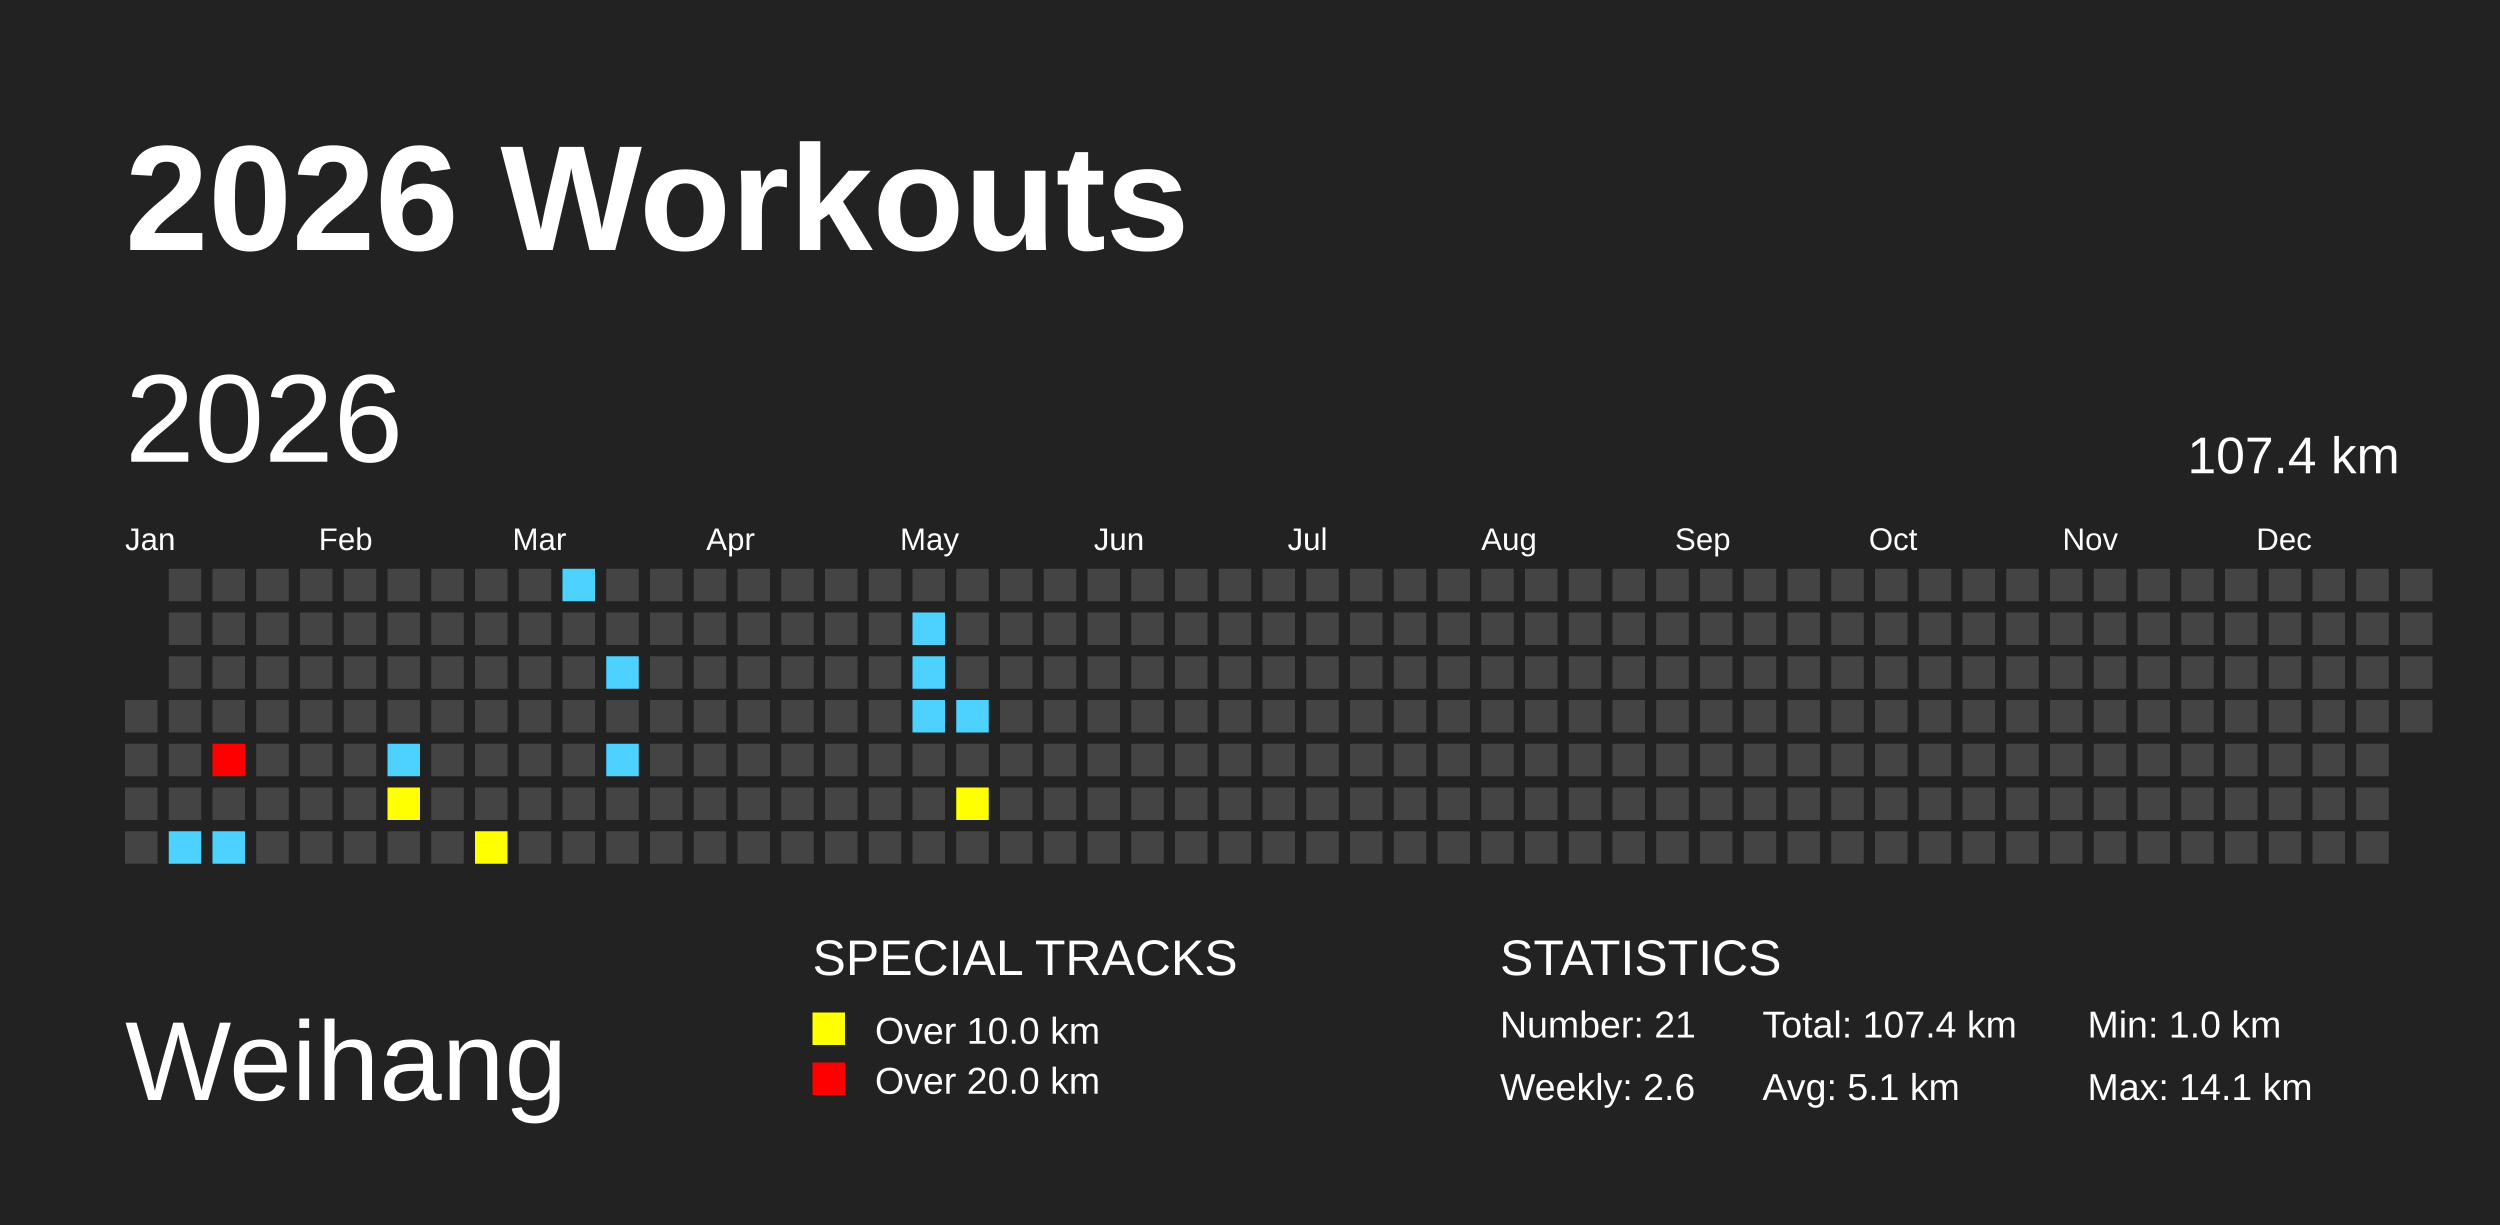
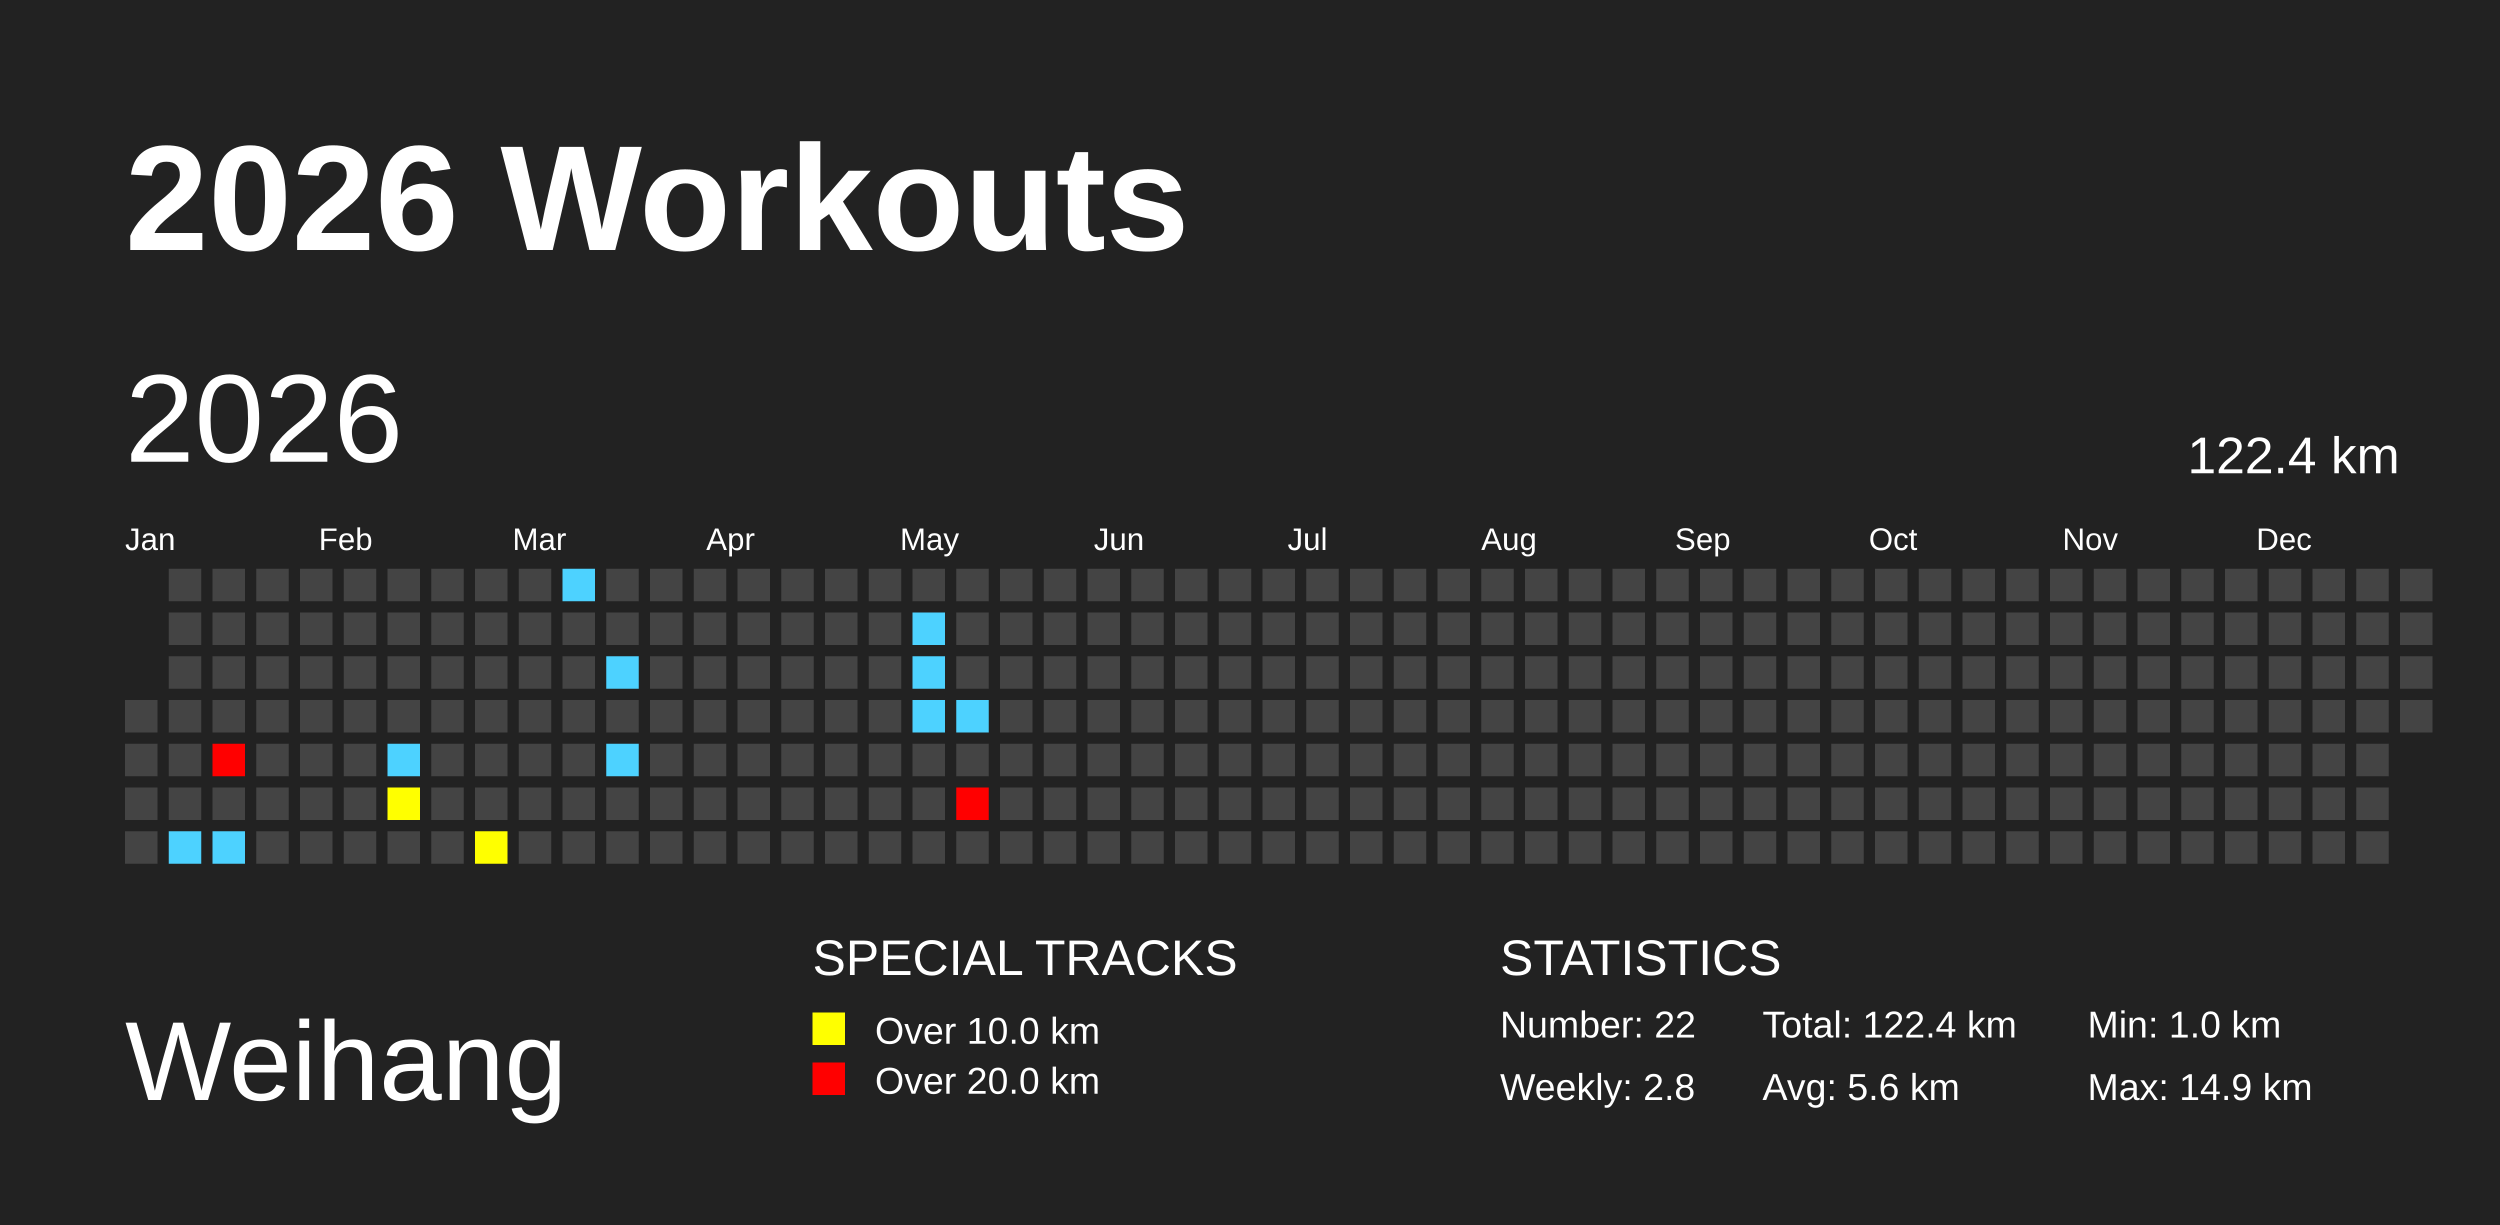
<svg xmlns="http://www.w3.org/2000/svg" baseProfile="full" height="98mm" version="1.1" viewBox="0,0,200,98" width="200mm">
  <defs />
  <rect fill="#222222" height="98" width="200" x="0" y="0" />
  <text fill="#FFFFFF" style="font-size:12px; font-family:Arial; font-weight:bold;" x="10" y="20">2026 Workouts</text>
  <text fill="#FFFFFF" style="font-size:9px; font-family:Arial" x="10" y="88">Weihang</text>
  <text fill="#FFFFFF" style="font-size:4px; font-family:Arial" x="65" y="78">SPECIAL TRACKS</text>
  <rect fill="yellow" height="2.6" width="2.6" x="65" y="81" />
  <text fill="#FFFFFF" style="font-size:3px; font-family:Arial" x="70" y="83.5">Over 10.0 km</text>
  <rect fill="red" height="2.6" width="2.6" x="65" y="85" />
  <text fill="#FFFFFF" style="font-size:3px; font-family:Arial" x="70" y="87.5">Over 20.0 km</text>
  <text fill="#FFFFFF" style="font-size:4px; font-family:Arial" x="120" y="78">STATISTICS</text>
-   <text fill="#FFFFFF" style="font-size:3px; font-family:Arial" x="120" y="83">Number: 21</text>
-   <text fill="#FFFFFF" style="font-size:3px; font-family:Arial" x="120" y="88">Weekly: 2.6</text>
-   <text fill="#FFFFFF" style="font-size:3px; font-family:Arial" x="141" y="83">Total: 107.4 km</text>
-   <text fill="#FFFFFF" style="font-size:3px; font-family:Arial" x="141" y="88">Avg: 5.1 km</text>
+   <text fill="#FFFFFF" style="font-size:3px; font-family:Arial" x="120" y="83">Number: 22</text>
+   <text fill="#FFFFFF" style="font-size:3px; font-family:Arial" x="120" y="88">Weekly: 2.8</text>
+   <text fill="#FFFFFF" style="font-size:3px; font-family:Arial" x="141" y="83">Total: 122.4 km</text>
+   <text fill="#FFFFFF" style="font-size:3px; font-family:Arial" x="141" y="88">Avg: 5.6 km</text>
  <text fill="#FFFFFF" style="font-size:3px; font-family:Arial" x="167" y="83">Min: 1.0 km</text>
-   <text fill="#FFFFFF" style="font-size:3px; font-family:Arial" x="167" y="88">Max: 14.1 km</text>
+   <text fill="#FFFFFF" style="font-size:3px; font-family:Arial" x="167" y="88">Max: 14.9 km</text>
  <text dominant-baseline="hanging" fill="#FFFFFF" style="font-size:10.0px; font-family:Arial;" x="10" y="30">2026</text>
-   <text dominant-baseline="hanging" fill="#FFFFFF" style="font-size:4.125px; font-family:Arial;" x="175" y="35">107.4 km</text>
+   <text dominant-baseline="hanging" fill="#FFFFFF" style="font-size:4.125px; font-family:Arial;" x="175" y="35">122.4 km</text>
  <text fill="#FFFFFF" style="font-size:2.5px; font-family:Arial" x="10.0" y="44">Jan</text>
  <text fill="#FFFFFF" style="font-size:2.5px; font-family:Arial" x="25.5" y="44">Feb</text>
  <text fill="#FFFFFF" style="font-size:2.5px; font-family:Arial" x="41.0" y="44">Mar</text>
  <text fill="#FFFFFF" style="font-size:2.5px; font-family:Arial" x="56.5" y="44">Apr</text>
  <text fill="#FFFFFF" style="font-size:2.5px; font-family:Arial" x="72.0" y="44">May</text>
  <text fill="#FFFFFF" style="font-size:2.5px; font-family:Arial" x="87.5" y="44">Jun</text>
  <text fill="#FFFFFF" style="font-size:2.5px; font-family:Arial" x="103.0" y="44">Jul</text>
  <text fill="#FFFFFF" style="font-size:2.5px; font-family:Arial" x="118.5" y="44">Aug</text>
  <text fill="#FFFFFF" style="font-size:2.5px; font-family:Arial" x="134.0" y="44">Sep</text>
  <text fill="#FFFFFF" style="font-size:2.5px; font-family:Arial" x="149.5" y="44">Oct</text>
  <text fill="#FFFFFF" style="font-size:2.5px; font-family:Arial" x="165.0" y="44">Nov</text>
  <text fill="#FFFFFF" style="font-size:2.5px; font-family:Arial" x="180.5" y="44">Dec</text>
  <rect fill="#444444" height="2.6" width="2.6" x="10.0" y="56.0" />
  <rect fill="#444444" height="2.6" width="2.6" x="10.0" y="59.5" />
  <rect fill="#444444" height="2.6" width="2.6" x="10.0" y="63.0" />
  <rect fill="#444444" height="2.6" width="2.6" x="10.0" y="66.5" />
  <rect fill="#444444" height="2.6" width="2.6" x="13.5" y="45.5" />
  <rect fill="#444444" height="2.6" width="2.6" x="13.5" y="49.0" />
  <rect fill="#444444" height="2.6" width="2.6" x="13.5" y="52.5" />
  <rect fill="#444444" height="2.6" width="2.6" x="13.5" y="56.0" />
  <rect fill="#444444" height="2.6" width="2.6" x="13.5" y="59.5" />
  <rect fill="#444444" height="2.6" width="2.6" x="13.5" y="63.0" />
  <rect fill="#4DD2FF" height="2.6" width="2.6" x="13.5" y="66.5" />
  <rect fill="#444444" height="2.6" width="2.6" x="17.0" y="45.5" />
  <rect fill="#444444" height="2.6" width="2.6" x="17.0" y="49.0" />
  <rect fill="#444444" height="2.6" width="2.6" x="17.0" y="52.5" />
  <rect fill="#444444" height="2.6" width="2.6" x="17.0" y="56.0" />
  <rect fill="red" height="2.6" width="2.6" x="17.0" y="59.5" />
  <rect fill="#444444" height="2.6" width="2.6" x="17.0" y="63.0" />
  <rect fill="#4DD2FF" height="2.6" width="2.6" x="17.0" y="66.5" />
  <rect fill="#444444" height="2.6" width="2.6" x="20.5" y="45.5" />
  <rect fill="#444444" height="2.6" width="2.6" x="20.5" y="49.0" />
  <rect fill="#444444" height="2.6" width="2.6" x="20.5" y="52.5" />
  <rect fill="#444444" height="2.6" width="2.6" x="20.5" y="56.0" />
  <rect fill="#444444" height="2.6" width="2.6" x="20.5" y="59.5" />
  <rect fill="#444444" height="2.6" width="2.6" x="20.5" y="63.0" />
  <rect fill="#444444" height="2.6" width="2.6" x="20.5" y="66.5" />
  <rect fill="#444444" height="2.6" width="2.6" x="24.0" y="45.5" />
  <rect fill="#444444" height="2.6" width="2.6" x="24.0" y="49.0" />
  <rect fill="#444444" height="2.6" width="2.6" x="24.0" y="52.5" />
  <rect fill="#444444" height="2.6" width="2.6" x="24.0" y="56.0" />
  <rect fill="#444444" height="2.6" width="2.6" x="24.0" y="59.5" />
  <rect fill="#444444" height="2.6" width="2.6" x="24.0" y="63.0" />
  <rect fill="#444444" height="2.6" width="2.6" x="24.0" y="66.5" />
  <rect fill="#444444" height="2.6" width="2.6" x="27.5" y="45.5" />
  <rect fill="#444444" height="2.6" width="2.6" x="27.5" y="49.0" />
  <rect fill="#444444" height="2.6" width="2.6" x="27.5" y="52.5" />
  <rect fill="#444444" height="2.6" width="2.6" x="27.5" y="56.0" />
  <rect fill="#444444" height="2.6" width="2.6" x="27.5" y="59.5" />
  <rect fill="#444444" height="2.6" width="2.6" x="27.5" y="63.0" />
  <rect fill="#444444" height="2.6" width="2.6" x="27.5" y="66.5" />
  <rect fill="#444444" height="2.6" width="2.6" x="31.0" y="45.5" />
  <rect fill="#444444" height="2.6" width="2.6" x="31.0" y="49.0" />
  <rect fill="#444444" height="2.6" width="2.6" x="31.0" y="52.5" />
  <rect fill="#444444" height="2.6" width="2.6" x="31.0" y="56.0" />
  <rect fill="#4DD2FF" height="2.6" width="2.6" x="31.0" y="59.5" />
  <rect fill="yellow" height="2.6" width="2.6" x="31.0" y="63.0" />
  <rect fill="#444444" height="2.6" width="2.6" x="31.0" y="66.5" />
  <rect fill="#444444" height="2.6" width="2.6" x="34.5" y="45.5" />
  <rect fill="#444444" height="2.6" width="2.6" x="34.5" y="49.0" />
  <rect fill="#444444" height="2.6" width="2.6" x="34.5" y="52.5" />
  <rect fill="#444444" height="2.6" width="2.6" x="34.5" y="56.0" />
  <rect fill="#444444" height="2.6" width="2.6" x="34.5" y="59.5" />
  <rect fill="#444444" height="2.6" width="2.6" x="34.5" y="63.0" />
  <rect fill="#444444" height="2.6" width="2.6" x="34.5" y="66.5" />
  <rect fill="#444444" height="2.6" width="2.6" x="38.0" y="45.5" />
  <rect fill="#444444" height="2.6" width="2.6" x="38.0" y="49.0" />
  <rect fill="#444444" height="2.6" width="2.6" x="38.0" y="52.5" />
  <rect fill="#444444" height="2.6" width="2.6" x="38.0" y="56.0" />
  <rect fill="#444444" height="2.6" width="2.6" x="38.0" y="59.5" />
  <rect fill="#444444" height="2.6" width="2.6" x="38.0" y="63.0" />
  <rect fill="yellow" height="2.6" width="2.6" x="38.0" y="66.5" />
  <rect fill="#444444" height="2.6" width="2.6" x="41.5" y="45.5" />
  <rect fill="#444444" height="2.6" width="2.6" x="41.5" y="49.0" />
  <rect fill="#444444" height="2.6" width="2.6" x="41.5" y="52.5" />
  <rect fill="#444444" height="2.6" width="2.6" x="41.5" y="56.0" />
  <rect fill="#444444" height="2.6" width="2.6" x="41.5" y="59.5" />
  <rect fill="#444444" height="2.6" width="2.6" x="41.5" y="63.0" />
  <rect fill="#444444" height="2.6" width="2.6" x="41.5" y="66.5" />
  <rect fill="#4DD2FF" height="2.6" width="2.6" x="45.0" y="45.5" />
  <rect fill="#444444" height="2.6" width="2.6" x="45.0" y="49.0" />
  <rect fill="#444444" height="2.6" width="2.6" x="45.0" y="52.5" />
  <rect fill="#444444" height="2.6" width="2.6" x="45.0" y="56.0" />
  <rect fill="#444444" height="2.6" width="2.6" x="45.0" y="59.5" />
  <rect fill="#444444" height="2.6" width="2.6" x="45.0" y="63.0" />
  <rect fill="#444444" height="2.6" width="2.6" x="45.0" y="66.5" />
  <rect fill="#444444" height="2.6" width="2.6" x="48.5" y="45.5" />
  <rect fill="#444444" height="2.6" width="2.6" x="48.5" y="49.0" />
  <rect fill="#4DD2FF" height="2.6" width="2.6" x="48.5" y="52.5" />
  <rect fill="#444444" height="2.6" width="2.6" x="48.5" y="56.0" />
  <rect fill="#4DD2FF" height="2.6" width="2.6" x="48.5" y="59.5" />
  <rect fill="#444444" height="2.6" width="2.6" x="48.5" y="63.0" />
  <rect fill="#444444" height="2.6" width="2.6" x="48.5" y="66.5" />
  <rect fill="#444444" height="2.6" width="2.6" x="52.0" y="45.5" />
  <rect fill="#444444" height="2.6" width="2.6" x="52.0" y="49.0" />
  <rect fill="#444444" height="2.6" width="2.6" x="52.0" y="52.5" />
  <rect fill="#444444" height="2.6" width="2.6" x="52.0" y="56.0" />
  <rect fill="#444444" height="2.6" width="2.6" x="52.0" y="59.5" />
  <rect fill="#444444" height="2.6" width="2.6" x="52.0" y="63.0" />
  <rect fill="#444444" height="2.6" width="2.6" x="52.0" y="66.5" />
  <rect fill="#444444" height="2.6" width="2.6" x="55.5" y="45.5" />
  <rect fill="#444444" height="2.6" width="2.6" x="55.5" y="49.0" />
  <rect fill="#444444" height="2.6" width="2.6" x="55.5" y="52.5" />
  <rect fill="#444444" height="2.6" width="2.6" x="55.5" y="56.0" />
  <rect fill="#444444" height="2.6" width="2.6" x="55.5" y="59.5" />
  <rect fill="#444444" height="2.6" width="2.6" x="55.5" y="63.0" />
  <rect fill="#444444" height="2.6" width="2.6" x="55.5" y="66.5" />
  <rect fill="#444444" height="2.6" width="2.6" x="59.0" y="45.5" />
  <rect fill="#444444" height="2.6" width="2.6" x="59.0" y="49.0" />
  <rect fill="#444444" height="2.6" width="2.6" x="59.0" y="52.5" />
  <rect fill="#444444" height="2.6" width="2.6" x="59.0" y="56.0" />
  <rect fill="#444444" height="2.6" width="2.6" x="59.0" y="59.5" />
  <rect fill="#444444" height="2.6" width="2.6" x="59.0" y="63.0" />
  <rect fill="#444444" height="2.6" width="2.6" x="59.0" y="66.5" />
  <rect fill="#444444" height="2.6" width="2.6" x="62.5" y="45.5" />
  <rect fill="#444444" height="2.6" width="2.6" x="62.5" y="49.0" />
  <rect fill="#444444" height="2.6" width="2.6" x="62.5" y="52.5" />
  <rect fill="#444444" height="2.6" width="2.6" x="62.5" y="56.0" />
  <rect fill="#444444" height="2.6" width="2.6" x="62.5" y="59.5" />
  <rect fill="#444444" height="2.6" width="2.6" x="62.5" y="63.0" />
  <rect fill="#444444" height="2.6" width="2.6" x="62.5" y="66.5" />
  <rect fill="#444444" height="2.6" width="2.6" x="66.0" y="45.5" />
  <rect fill="#444444" height="2.6" width="2.6" x="66.0" y="49.0" />
  <rect fill="#444444" height="2.6" width="2.6" x="66.0" y="52.5" />
  <rect fill="#444444" height="2.6" width="2.6" x="66.0" y="56.0" />
  <rect fill="#444444" height="2.6" width="2.6" x="66.0" y="59.5" />
  <rect fill="#444444" height="2.6" width="2.6" x="66.0" y="63.0" />
  <rect fill="#444444" height="2.6" width="2.6" x="66.0" y="66.5" />
  <rect fill="#444444" height="2.6" width="2.6" x="69.5" y="45.5" />
  <rect fill="#444444" height="2.6" width="2.6" x="69.5" y="49.0" />
  <rect fill="#444444" height="2.6" width="2.6" x="69.5" y="52.5" />
  <rect fill="#444444" height="2.6" width="2.6" x="69.5" y="56.0" />
  <rect fill="#444444" height="2.6" width="2.6" x="69.5" y="59.5" />
  <rect fill="#444444" height="2.6" width="2.6" x="69.5" y="63.0" />
  <rect fill="#444444" height="2.6" width="2.6" x="69.5" y="66.5" />
  <rect fill="#444444" height="2.6" width="2.6" x="73.0" y="45.5" />
  <rect fill="#4DD2FF" height="2.6" width="2.6" x="73.0" y="49.0" />
  <rect fill="#4DD2FF" height="2.6" width="2.6" x="73.0" y="52.5" />
  <rect fill="#4DD2FF" height="2.6" width="2.6" x="73.0" y="56.0" />
  <rect fill="#444444" height="2.6" width="2.6" x="73.0" y="59.5" />
  <rect fill="#444444" height="2.6" width="2.6" x="73.0" y="63.0" />
  <rect fill="#444444" height="2.6" width="2.6" x="73.0" y="66.5" />
  <rect fill="#444444" height="2.6" width="2.6" x="76.5" y="45.5" />
  <rect fill="#444444" height="2.6" width="2.6" x="76.5" y="49.0" />
  <rect fill="#444444" height="2.6" width="2.6" x="76.5" y="52.5" />
  <rect fill="#4DD2FF" height="2.6" width="2.6" x="76.5" y="56.0" />
  <rect fill="#444444" height="2.6" width="2.6" x="76.5" y="59.5" />
-   <rect fill="yellow" height="2.6" width="2.6" x="76.5" y="63.0" />
+   <rect fill="red" height="2.6" width="2.6" x="76.5" y="63.0" />
  <rect fill="#444444" height="2.6" width="2.6" x="76.5" y="66.5" />
  <rect fill="#444444" height="2.6" width="2.6" x="80.0" y="45.5" />
  <rect fill="#444444" height="2.6" width="2.6" x="80.0" y="49.0" />
  <rect fill="#444444" height="2.6" width="2.6" x="80.0" y="52.5" />
  <rect fill="#444444" height="2.6" width="2.6" x="80.0" y="56.0" />
  <rect fill="#444444" height="2.6" width="2.6" x="80.0" y="59.5" />
  <rect fill="#444444" height="2.6" width="2.6" x="80.0" y="63.0" />
  <rect fill="#444444" height="2.6" width="2.6" x="80.0" y="66.5" />
  <rect fill="#444444" height="2.6" width="2.6" x="83.5" y="45.5" />
  <rect fill="#444444" height="2.6" width="2.6" x="83.5" y="49.0" />
  <rect fill="#444444" height="2.6" width="2.6" x="83.5" y="52.5" />
  <rect fill="#444444" height="2.6" width="2.6" x="83.5" y="56.0" />
  <rect fill="#444444" height="2.6" width="2.6" x="83.5" y="59.5" />
  <rect fill="#444444" height="2.6" width="2.6" x="83.5" y="63.0" />
  <rect fill="#444444" height="2.6" width="2.6" x="83.5" y="66.5" />
  <rect fill="#444444" height="2.6" width="2.6" x="87.0" y="45.5" />
  <rect fill="#444444" height="2.6" width="2.6" x="87.0" y="49.0" />
  <rect fill="#444444" height="2.6" width="2.6" x="87.0" y="52.5" />
  <rect fill="#444444" height="2.6" width="2.6" x="87.0" y="56.0" />
  <rect fill="#444444" height="2.6" width="2.6" x="87.0" y="59.5" />
  <rect fill="#444444" height="2.6" width="2.6" x="87.0" y="63.0" />
  <rect fill="#444444" height="2.6" width="2.6" x="87.0" y="66.5" />
  <rect fill="#444444" height="2.6" width="2.6" x="90.5" y="45.5" />
  <rect fill="#444444" height="2.6" width="2.6" x="90.5" y="49.0" />
  <rect fill="#444444" height="2.6" width="2.6" x="90.5" y="52.5" />
  <rect fill="#444444" height="2.6" width="2.6" x="90.5" y="56.0" />
  <rect fill="#444444" height="2.6" width="2.6" x="90.5" y="59.5" />
  <rect fill="#444444" height="2.6" width="2.6" x="90.5" y="63.0" />
  <rect fill="#444444" height="2.6" width="2.6" x="90.5" y="66.5" />
  <rect fill="#444444" height="2.6" width="2.6" x="94.0" y="45.5" />
  <rect fill="#444444" height="2.6" width="2.6" x="94.0" y="49.0" />
  <rect fill="#444444" height="2.6" width="2.6" x="94.0" y="52.5" />
  <rect fill="#444444" height="2.6" width="2.6" x="94.0" y="56.0" />
  <rect fill="#444444" height="2.6" width="2.6" x="94.0" y="59.5" />
  <rect fill="#444444" height="2.6" width="2.6" x="94.0" y="63.0" />
  <rect fill="#444444" height="2.6" width="2.6" x="94.0" y="66.5" />
  <rect fill="#444444" height="2.6" width="2.6" x="97.5" y="45.5" />
  <rect fill="#444444" height="2.6" width="2.6" x="97.5" y="49.0" />
  <rect fill="#444444" height="2.6" width="2.6" x="97.5" y="52.5" />
  <rect fill="#444444" height="2.6" width="2.6" x="97.5" y="56.0" />
  <rect fill="#444444" height="2.6" width="2.6" x="97.5" y="59.5" />
  <rect fill="#444444" height="2.6" width="2.6" x="97.5" y="63.0" />
  <rect fill="#444444" height="2.6" width="2.6" x="97.5" y="66.5" />
  <rect fill="#444444" height="2.6" width="2.6" x="101.0" y="45.5" />
  <rect fill="#444444" height="2.6" width="2.6" x="101.0" y="49.0" />
  <rect fill="#444444" height="2.6" width="2.6" x="101.0" y="52.5" />
  <rect fill="#444444" height="2.6" width="2.6" x="101.0" y="56.0" />
  <rect fill="#444444" height="2.6" width="2.6" x="101.0" y="59.5" />
  <rect fill="#444444" height="2.6" width="2.6" x="101.0" y="63.0" />
  <rect fill="#444444" height="2.6" width="2.6" x="101.0" y="66.5" />
  <rect fill="#444444" height="2.6" width="2.6" x="104.5" y="45.5" />
  <rect fill="#444444" height="2.6" width="2.6" x="104.5" y="49.0" />
  <rect fill="#444444" height="2.6" width="2.6" x="104.5" y="52.5" />
  <rect fill="#444444" height="2.6" width="2.6" x="104.5" y="56.0" />
  <rect fill="#444444" height="2.6" width="2.6" x="104.5" y="59.5" />
  <rect fill="#444444" height="2.6" width="2.6" x="104.5" y="63.0" />
  <rect fill="#444444" height="2.6" width="2.6" x="104.5" y="66.5" />
  <rect fill="#444444" height="2.6" width="2.6" x="108.0" y="45.5" />
  <rect fill="#444444" height="2.6" width="2.6" x="108.0" y="49.0" />
  <rect fill="#444444" height="2.6" width="2.6" x="108.0" y="52.5" />
  <rect fill="#444444" height="2.6" width="2.6" x="108.0" y="56.0" />
  <rect fill="#444444" height="2.6" width="2.6" x="108.0" y="59.5" />
  <rect fill="#444444" height="2.6" width="2.6" x="108.0" y="63.0" />
  <rect fill="#444444" height="2.6" width="2.6" x="108.0" y="66.5" />
  <rect fill="#444444" height="2.6" width="2.6" x="111.5" y="45.5" />
  <rect fill="#444444" height="2.6" width="2.6" x="111.5" y="49.0" />
  <rect fill="#444444" height="2.6" width="2.6" x="111.5" y="52.5" />
  <rect fill="#444444" height="2.6" width="2.6" x="111.5" y="56.0" />
  <rect fill="#444444" height="2.6" width="2.6" x="111.5" y="59.5" />
  <rect fill="#444444" height="2.6" width="2.6" x="111.5" y="63.0" />
  <rect fill="#444444" height="2.6" width="2.6" x="111.5" y="66.5" />
  <rect fill="#444444" height="2.6" width="2.6" x="115.0" y="45.5" />
  <rect fill="#444444" height="2.6" width="2.6" x="115.0" y="49.0" />
  <rect fill="#444444" height="2.6" width="2.6" x="115.0" y="52.5" />
  <rect fill="#444444" height="2.6" width="2.6" x="115.0" y="56.0" />
  <rect fill="#444444" height="2.6" width="2.6" x="115.0" y="59.5" />
  <rect fill="#444444" height="2.6" width="2.6" x="115.0" y="63.0" />
  <rect fill="#444444" height="2.6" width="2.6" x="115.0" y="66.5" />
  <rect fill="#444444" height="2.6" width="2.6" x="118.5" y="45.5" />
  <rect fill="#444444" height="2.6" width="2.6" x="118.5" y="49.0" />
  <rect fill="#444444" height="2.6" width="2.6" x="118.5" y="52.5" />
  <rect fill="#444444" height="2.6" width="2.6" x="118.5" y="56.0" />
  <rect fill="#444444" height="2.6" width="2.6" x="118.5" y="59.5" />
  <rect fill="#444444" height="2.6" width="2.6" x="118.5" y="63.0" />
  <rect fill="#444444" height="2.6" width="2.6" x="118.5" y="66.5" />
  <rect fill="#444444" height="2.6" width="2.6" x="122.0" y="45.5" />
  <rect fill="#444444" height="2.6" width="2.6" x="122.0" y="49.0" />
  <rect fill="#444444" height="2.6" width="2.6" x="122.0" y="52.5" />
  <rect fill="#444444" height="2.6" width="2.6" x="122.0" y="56.0" />
  <rect fill="#444444" height="2.6" width="2.6" x="122.0" y="59.5" />
  <rect fill="#444444" height="2.6" width="2.6" x="122.0" y="63.0" />
  <rect fill="#444444" height="2.6" width="2.6" x="122.0" y="66.5" />
  <rect fill="#444444" height="2.6" width="2.6" x="125.5" y="45.5" />
  <rect fill="#444444" height="2.6" width="2.6" x="125.5" y="49.0" />
  <rect fill="#444444" height="2.6" width="2.6" x="125.5" y="52.5" />
  <rect fill="#444444" height="2.6" width="2.6" x="125.5" y="56.0" />
  <rect fill="#444444" height="2.6" width="2.6" x="125.5" y="59.5" />
  <rect fill="#444444" height="2.6" width="2.6" x="125.5" y="63.0" />
  <rect fill="#444444" height="2.6" width="2.6" x="125.5" y="66.5" />
  <rect fill="#444444" height="2.6" width="2.6" x="129.0" y="45.5" />
  <rect fill="#444444" height="2.6" width="2.6" x="129.0" y="49.0" />
  <rect fill="#444444" height="2.6" width="2.6" x="129.0" y="52.5" />
  <rect fill="#444444" height="2.6" width="2.6" x="129.0" y="56.0" />
  <rect fill="#444444" height="2.6" width="2.6" x="129.0" y="59.5" />
  <rect fill="#444444" height="2.6" width="2.6" x="129.0" y="63.0" />
  <rect fill="#444444" height="2.6" width="2.6" x="129.0" y="66.5" />
  <rect fill="#444444" height="2.6" width="2.6" x="132.5" y="45.5" />
  <rect fill="#444444" height="2.6" width="2.6" x="132.5" y="49.0" />
  <rect fill="#444444" height="2.6" width="2.6" x="132.5" y="52.5" />
  <rect fill="#444444" height="2.6" width="2.6" x="132.5" y="56.0" />
  <rect fill="#444444" height="2.6" width="2.6" x="132.5" y="59.5" />
  <rect fill="#444444" height="2.6" width="2.6" x="132.5" y="63.0" />
  <rect fill="#444444" height="2.6" width="2.6" x="132.5" y="66.5" />
  <rect fill="#444444" height="2.6" width="2.6" x="136.0" y="45.5" />
  <rect fill="#444444" height="2.6" width="2.6" x="136.0" y="49.0" />
  <rect fill="#444444" height="2.6" width="2.6" x="136.0" y="52.5" />
  <rect fill="#444444" height="2.6" width="2.6" x="136.0" y="56.0" />
  <rect fill="#444444" height="2.6" width="2.6" x="136.0" y="59.5" />
  <rect fill="#444444" height="2.6" width="2.6" x="136.0" y="63.0" />
  <rect fill="#444444" height="2.6" width="2.6" x="136.0" y="66.5" />
  <rect fill="#444444" height="2.6" width="2.6" x="139.5" y="45.5" />
  <rect fill="#444444" height="2.6" width="2.6" x="139.5" y="49.0" />
  <rect fill="#444444" height="2.6" width="2.6" x="139.5" y="52.5" />
  <rect fill="#444444" height="2.6" width="2.6" x="139.5" y="56.0" />
  <rect fill="#444444" height="2.6" width="2.6" x="139.5" y="59.5" />
  <rect fill="#444444" height="2.6" width="2.6" x="139.5" y="63.0" />
  <rect fill="#444444" height="2.6" width="2.6" x="139.5" y="66.5" />
  <rect fill="#444444" height="2.6" width="2.6" x="143.0" y="45.5" />
  <rect fill="#444444" height="2.6" width="2.6" x="143.0" y="49.0" />
  <rect fill="#444444" height="2.6" width="2.6" x="143.0" y="52.5" />
  <rect fill="#444444" height="2.6" width="2.6" x="143.0" y="56.0" />
  <rect fill="#444444" height="2.6" width="2.6" x="143.0" y="59.5" />
  <rect fill="#444444" height="2.6" width="2.6" x="143.0" y="63.0" />
  <rect fill="#444444" height="2.6" width="2.6" x="143.0" y="66.5" />
  <rect fill="#444444" height="2.6" width="2.6" x="146.5" y="45.5" />
  <rect fill="#444444" height="2.6" width="2.6" x="146.5" y="49.0" />
  <rect fill="#444444" height="2.6" width="2.6" x="146.5" y="52.5" />
  <rect fill="#444444" height="2.6" width="2.6" x="146.5" y="56.0" />
  <rect fill="#444444" height="2.6" width="2.6" x="146.5" y="59.5" />
  <rect fill="#444444" height="2.6" width="2.6" x="146.5" y="63.0" />
  <rect fill="#444444" height="2.6" width="2.6" x="146.5" y="66.5" />
  <rect fill="#444444" height="2.6" width="2.6" x="150.0" y="45.5" />
  <rect fill="#444444" height="2.6" width="2.6" x="150.0" y="49.0" />
  <rect fill="#444444" height="2.6" width="2.6" x="150.0" y="52.5" />
  <rect fill="#444444" height="2.6" width="2.6" x="150.0" y="56.0" />
  <rect fill="#444444" height="2.6" width="2.6" x="150.0" y="59.5" />
  <rect fill="#444444" height="2.6" width="2.6" x="150.0" y="63.0" />
  <rect fill="#444444" height="2.6" width="2.6" x="150.0" y="66.5" />
  <rect fill="#444444" height="2.6" width="2.6" x="153.5" y="45.5" />
  <rect fill="#444444" height="2.6" width="2.6" x="153.5" y="49.0" />
  <rect fill="#444444" height="2.6" width="2.6" x="153.5" y="52.5" />
  <rect fill="#444444" height="2.6" width="2.6" x="153.5" y="56.0" />
  <rect fill="#444444" height="2.6" width="2.6" x="153.5" y="59.5" />
  <rect fill="#444444" height="2.6" width="2.6" x="153.5" y="63.0" />
  <rect fill="#444444" height="2.6" width="2.6" x="153.5" y="66.5" />
  <rect fill="#444444" height="2.6" width="2.6" x="157.0" y="45.5" />
  <rect fill="#444444" height="2.6" width="2.6" x="157.0" y="49.0" />
  <rect fill="#444444" height="2.6" width="2.6" x="157.0" y="52.5" />
  <rect fill="#444444" height="2.6" width="2.6" x="157.0" y="56.0" />
  <rect fill="#444444" height="2.6" width="2.6" x="157.0" y="59.5" />
  <rect fill="#444444" height="2.6" width="2.6" x="157.0" y="63.0" />
  <rect fill="#444444" height="2.6" width="2.6" x="157.0" y="66.5" />
  <rect fill="#444444" height="2.6" width="2.6" x="160.5" y="45.5" />
  <rect fill="#444444" height="2.6" width="2.6" x="160.5" y="49.0" />
  <rect fill="#444444" height="2.6" width="2.6" x="160.5" y="52.5" />
  <rect fill="#444444" height="2.6" width="2.6" x="160.5" y="56.0" />
  <rect fill="#444444" height="2.6" width="2.6" x="160.5" y="59.5" />
  <rect fill="#444444" height="2.6" width="2.6" x="160.5" y="63.0" />
  <rect fill="#444444" height="2.6" width="2.6" x="160.5" y="66.5" />
  <rect fill="#444444" height="2.6" width="2.6" x="164.0" y="45.5" />
  <rect fill="#444444" height="2.6" width="2.6" x="164.0" y="49.0" />
  <rect fill="#444444" height="2.6" width="2.6" x="164.0" y="52.5" />
  <rect fill="#444444" height="2.6" width="2.6" x="164.0" y="56.0" />
  <rect fill="#444444" height="2.6" width="2.6" x="164.0" y="59.5" />
  <rect fill="#444444" height="2.6" width="2.6" x="164.0" y="63.0" />
  <rect fill="#444444" height="2.6" width="2.6" x="164.0" y="66.5" />
  <rect fill="#444444" height="2.6" width="2.6" x="167.5" y="45.5" />
  <rect fill="#444444" height="2.6" width="2.6" x="167.5" y="49.0" />
  <rect fill="#444444" height="2.6" width="2.6" x="167.5" y="52.5" />
  <rect fill="#444444" height="2.6" width="2.6" x="167.5" y="56.0" />
  <rect fill="#444444" height="2.6" width="2.6" x="167.5" y="59.5" />
  <rect fill="#444444" height="2.6" width="2.6" x="167.5" y="63.0" />
  <rect fill="#444444" height="2.6" width="2.6" x="167.5" y="66.5" />
  <rect fill="#444444" height="2.6" width="2.6" x="171.0" y="45.5" />
  <rect fill="#444444" height="2.6" width="2.6" x="171.0" y="49.0" />
  <rect fill="#444444" height="2.6" width="2.6" x="171.0" y="52.5" />
  <rect fill="#444444" height="2.6" width="2.6" x="171.0" y="56.0" />
  <rect fill="#444444" height="2.6" width="2.6" x="171.0" y="59.5" />
  <rect fill="#444444" height="2.6" width="2.6" x="171.0" y="63.0" />
  <rect fill="#444444" height="2.6" width="2.6" x="171.0" y="66.5" />
  <rect fill="#444444" height="2.6" width="2.6" x="174.5" y="45.5" />
  <rect fill="#444444" height="2.6" width="2.6" x="174.5" y="49.0" />
  <rect fill="#444444" height="2.6" width="2.6" x="174.5" y="52.5" />
  <rect fill="#444444" height="2.6" width="2.6" x="174.5" y="56.0" />
  <rect fill="#444444" height="2.6" width="2.6" x="174.5" y="59.5" />
  <rect fill="#444444" height="2.6" width="2.6" x="174.5" y="63.0" />
  <rect fill="#444444" height="2.6" width="2.6" x="174.5" y="66.5" />
  <rect fill="#444444" height="2.6" width="2.6" x="178.0" y="45.5" />
  <rect fill="#444444" height="2.6" width="2.6" x="178.0" y="49.0" />
  <rect fill="#444444" height="2.6" width="2.6" x="178.0" y="52.5" />
  <rect fill="#444444" height="2.6" width="2.6" x="178.0" y="56.0" />
  <rect fill="#444444" height="2.6" width="2.6" x="178.0" y="59.5" />
  <rect fill="#444444" height="2.6" width="2.6" x="178.0" y="63.0" />
  <rect fill="#444444" height="2.6" width="2.6" x="178.0" y="66.5" />
  <rect fill="#444444" height="2.6" width="2.6" x="181.5" y="45.5" />
  <rect fill="#444444" height="2.6" width="2.6" x="181.5" y="49.0" />
  <rect fill="#444444" height="2.6" width="2.6" x="181.5" y="52.5" />
  <rect fill="#444444" height="2.6" width="2.6" x="181.5" y="56.0" />
  <rect fill="#444444" height="2.6" width="2.6" x="181.5" y="59.5" />
  <rect fill="#444444" height="2.6" width="2.6" x="181.5" y="63.0" />
  <rect fill="#444444" height="2.6" width="2.6" x="181.5" y="66.5" />
  <rect fill="#444444" height="2.6" width="2.6" x="185.0" y="45.5" />
  <rect fill="#444444" height="2.6" width="2.6" x="185.0" y="49.0" />
  <rect fill="#444444" height="2.6" width="2.6" x="185.0" y="52.5" />
  <rect fill="#444444" height="2.6" width="2.6" x="185.0" y="56.0" />
  <rect fill="#444444" height="2.6" width="2.6" x="185.0" y="59.5" />
  <rect fill="#444444" height="2.6" width="2.6" x="185.0" y="63.0" />
  <rect fill="#444444" height="2.6" width="2.6" x="185.0" y="66.5" />
  <rect fill="#444444" height="2.6" width="2.6" x="188.5" y="45.5" />
  <rect fill="#444444" height="2.6" width="2.6" x="188.5" y="49.0" />
  <rect fill="#444444" height="2.6" width="2.6" x="188.5" y="52.5" />
  <rect fill="#444444" height="2.6" width="2.6" x="188.5" y="56.0" />
  <rect fill="#444444" height="2.6" width="2.6" x="188.5" y="59.5" />
  <rect fill="#444444" height="2.6" width="2.6" x="188.5" y="63.0" />
  <rect fill="#444444" height="2.6" width="2.6" x="188.5" y="66.5" />
  <rect fill="#444444" height="2.6" width="2.6" x="192.0" y="45.5" />
  <rect fill="#444444" height="2.6" width="2.6" x="192.0" y="49.0" />
  <rect fill="#444444" height="2.6" width="2.6" x="192.0" y="52.5" />
  <rect fill="#444444" height="2.6" width="2.6" x="192.0" y="56.0" />
</svg>
